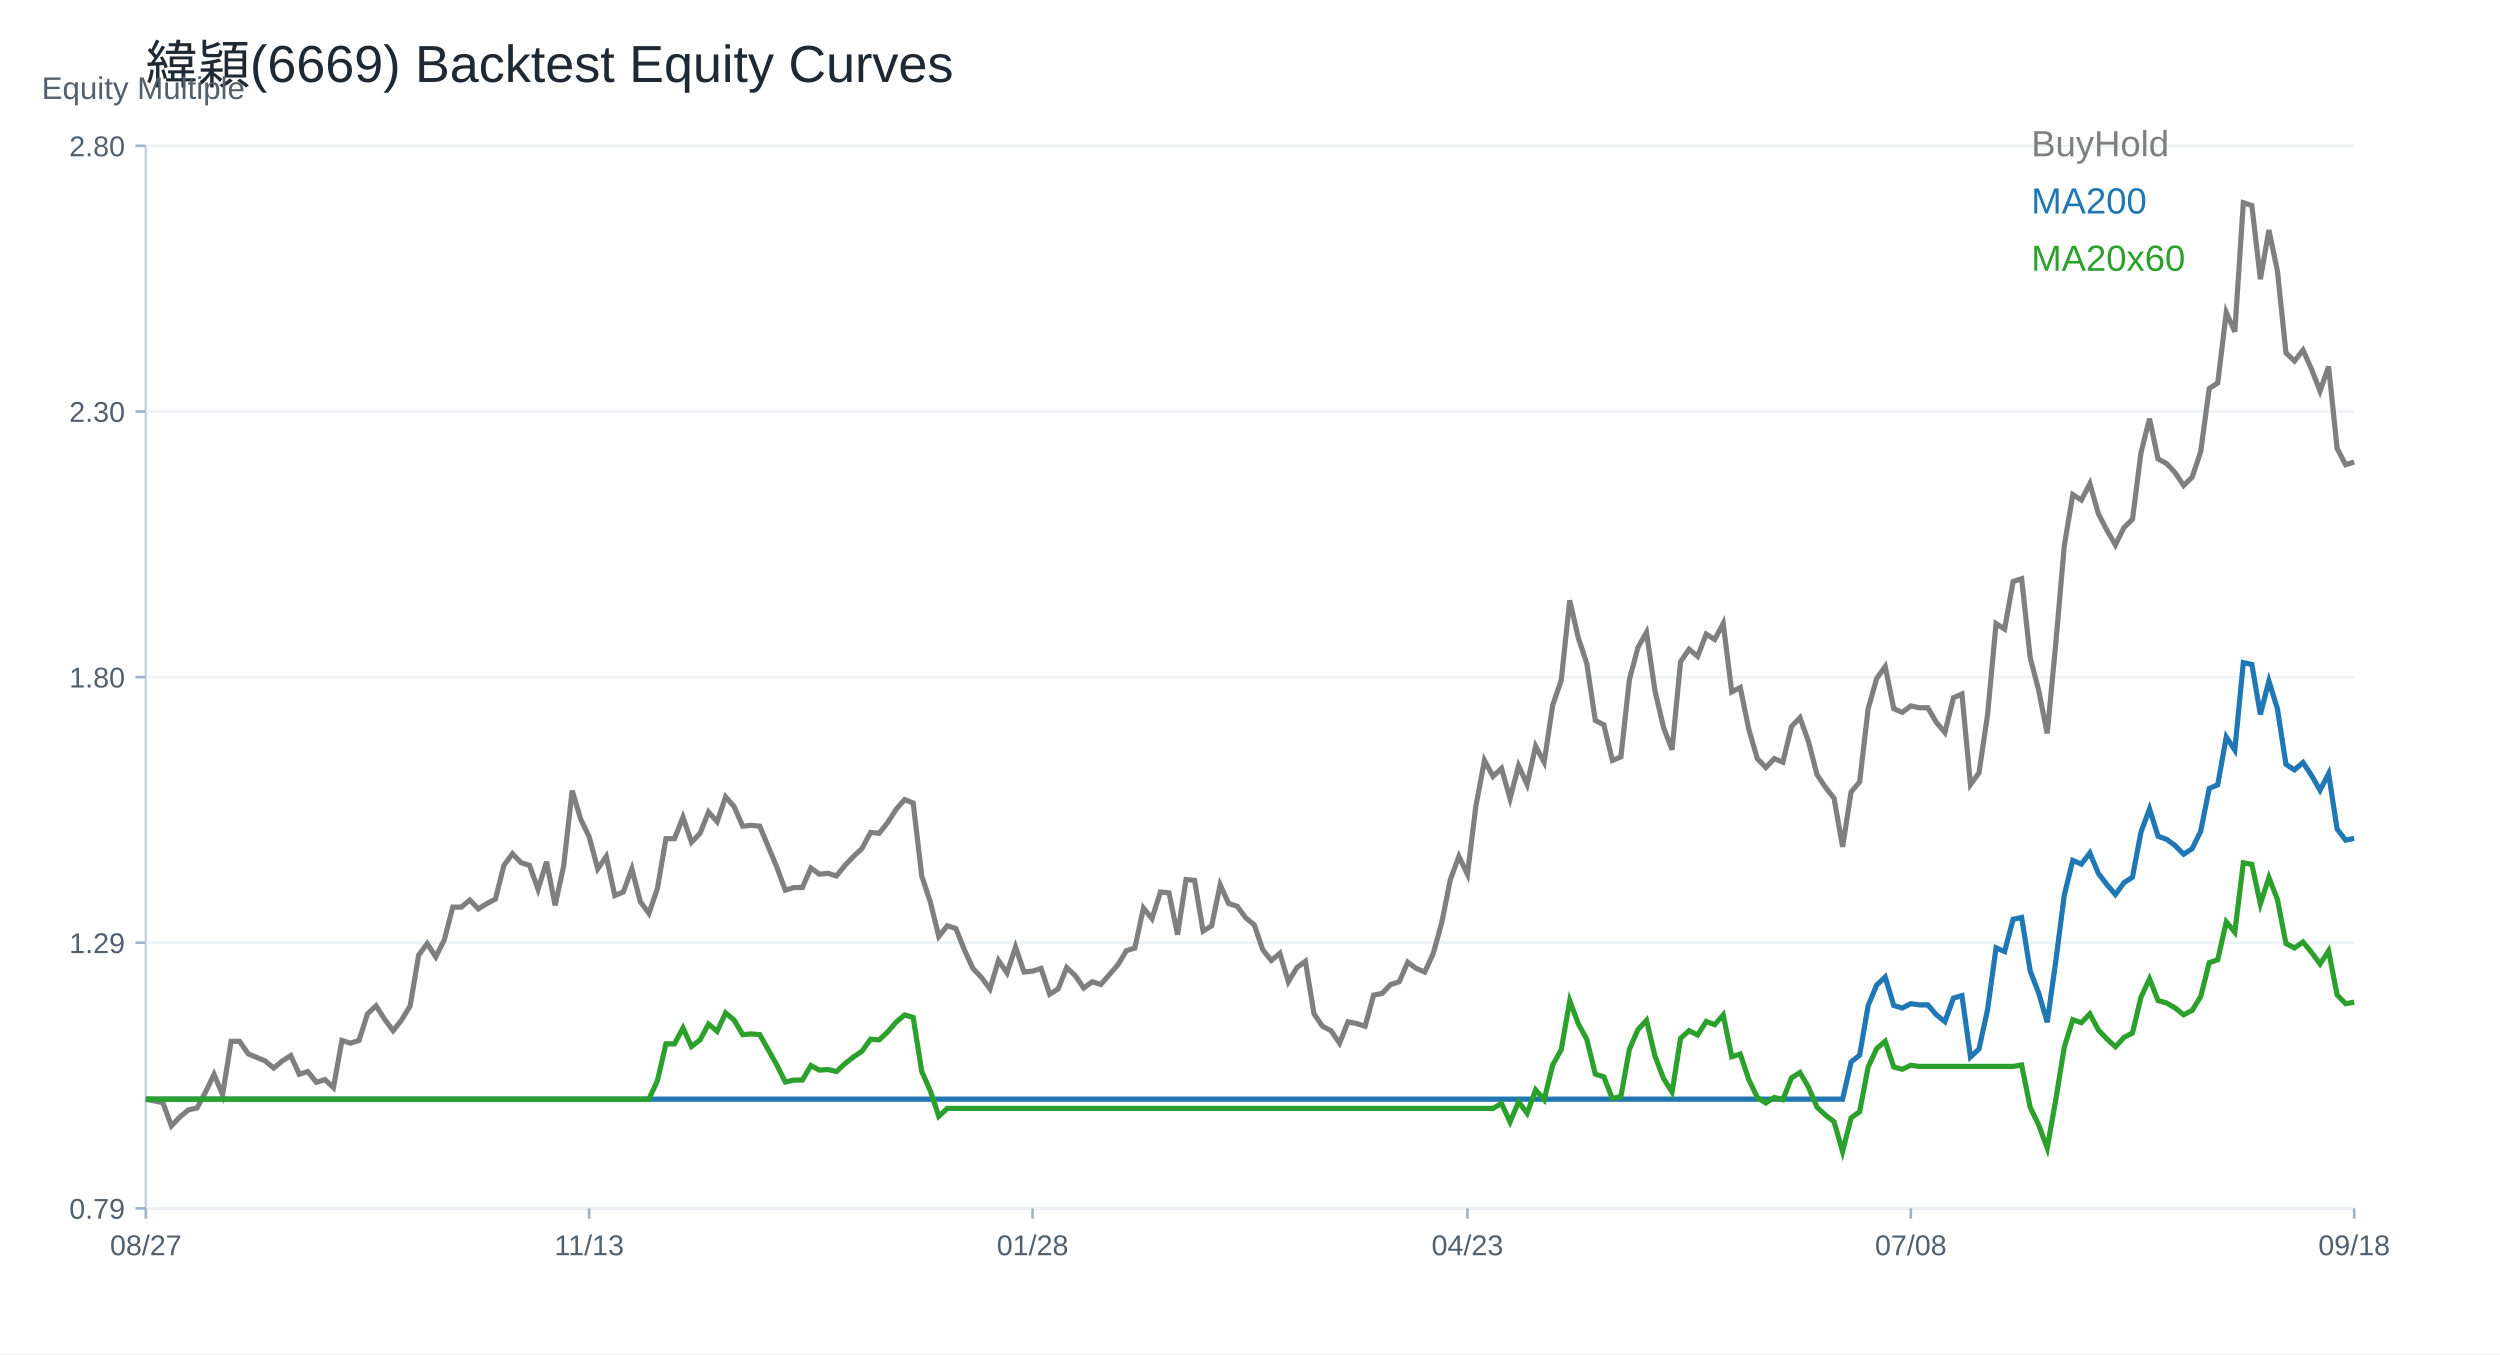
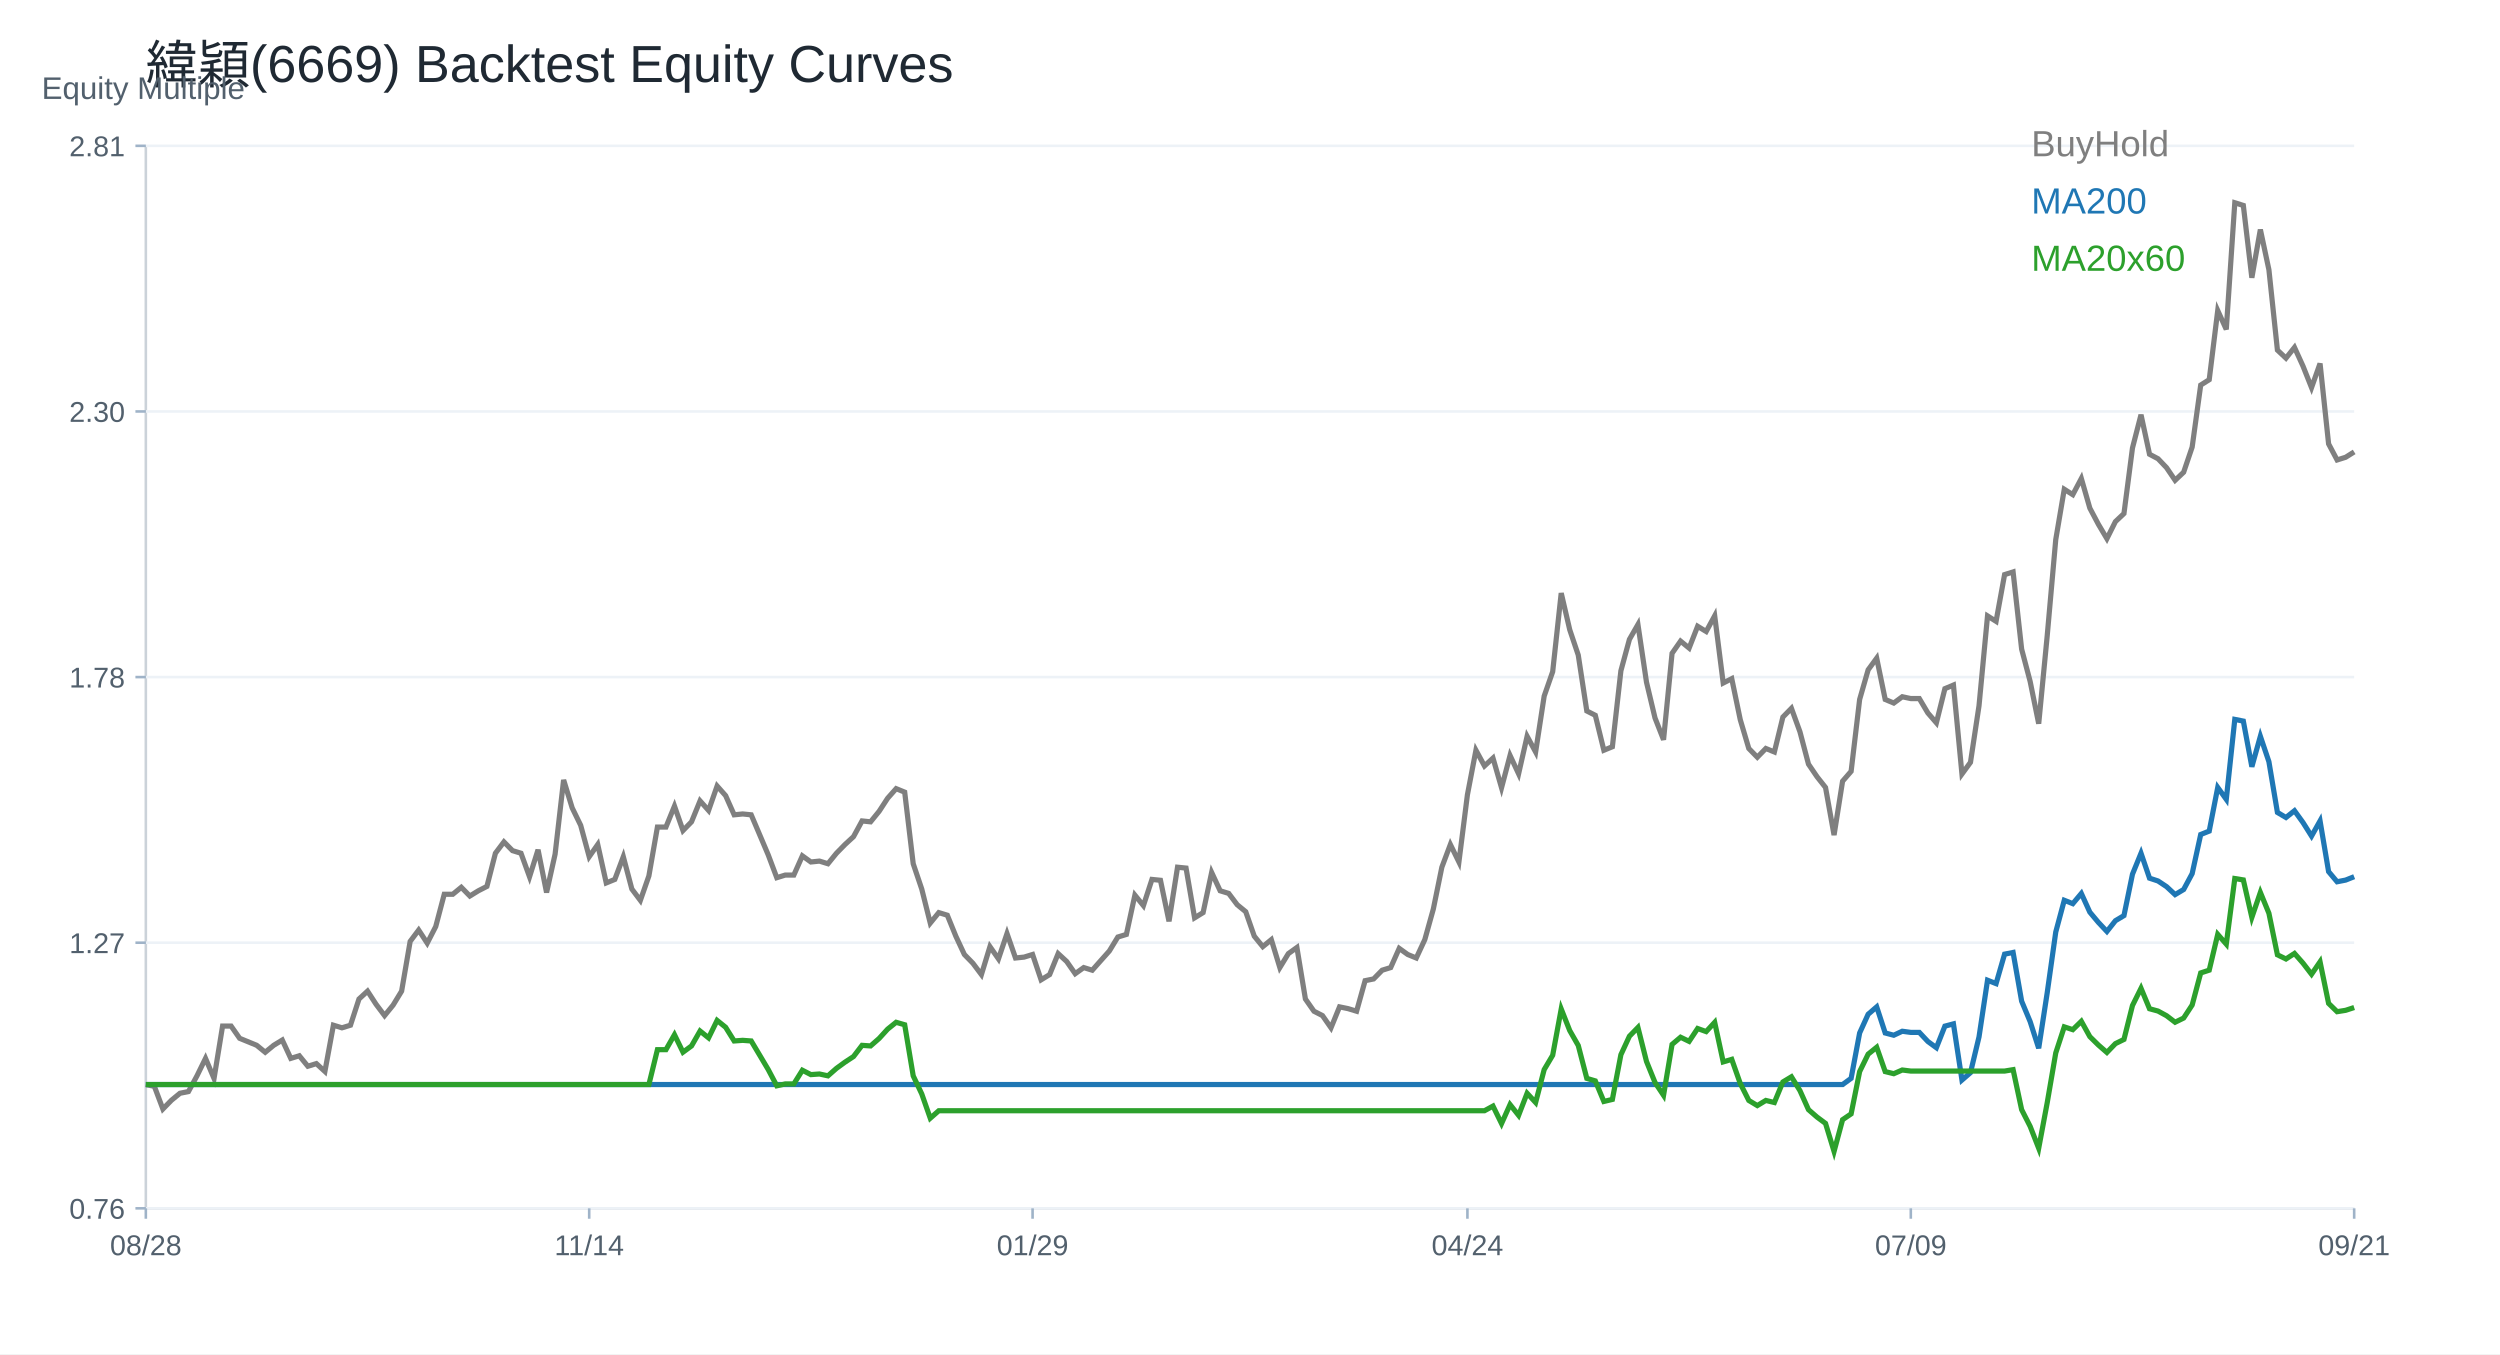
<svg xmlns="http://www.w3.org/2000/svg" width="960" height="520" viewBox="0 0 960 520">
  <rect width="100%" height="100%" fill="white" />
  <text x="56.00" y="32.00" font-size="20" font-family="Arial" fill="#1f2933" text-anchor="start">緯穎(6669) Backtest Equity Curves</text>
  <line x1="56" y1="464" x2="904" y2="464" stroke="#cbd2d9" />
  <line x1="56" y1="56" x2="56" y2="464" stroke="#cbd2d9" />
  <text x="16.00" y="38.00" font-size="12" font-family="Arial" fill="#52606d" text-anchor="start">Equity Multiple</text>
  <line x1="56" y1="464.00" x2="904" y2="464.00" stroke="#edf2f7" />
  <line x1="52" y1="464.00" x2="56" y2="464.00" stroke="#9fb3c8" />
-   <text x="48.00" y="468.00" font-size="11" font-family="Arial" fill="#52606d" text-anchor="end">0.79</text>
+   <text x="48.00" y="468.00" font-size="11" font-family="Arial" fill="#52606d" text-anchor="end">0.76</text>
  <line x1="56" y1="362.00" x2="904" y2="362.00" stroke="#edf2f7" />
  <line x1="52" y1="362.00" x2="56" y2="362.00" stroke="#9fb3c8" />
-   <text x="48.00" y="366.00" font-size="11" font-family="Arial" fill="#52606d" text-anchor="end">1.29</text>
+   <text x="48.00" y="366.00" font-size="11" font-family="Arial" fill="#52606d" text-anchor="end">1.27</text>
  <line x1="56" y1="260.00" x2="904" y2="260.00" stroke="#edf2f7" />
  <line x1="52" y1="260.00" x2="56" y2="260.00" stroke="#9fb3c8" />
-   <text x="48.00" y="264.00" font-size="11" font-family="Arial" fill="#52606d" text-anchor="end">1.80</text>
+   <text x="48.00" y="264.00" font-size="11" font-family="Arial" fill="#52606d" text-anchor="end">1.78</text>
  <line x1="56" y1="158.00" x2="904" y2="158.00" stroke="#edf2f7" />
  <line x1="52" y1="158.00" x2="56" y2="158.00" stroke="#9fb3c8" />
  <text x="48.00" y="162.00" font-size="11" font-family="Arial" fill="#52606d" text-anchor="end">2.30</text>
  <line x1="56" y1="56.00" x2="904" y2="56.00" stroke="#edf2f7" />
  <line x1="52" y1="56.00" x2="56" y2="56.00" stroke="#9fb3c8" />
-   <text x="48.00" y="60.00" font-size="11" font-family="Arial" fill="#52606d" text-anchor="end">2.80</text>
+   <text x="48.00" y="60.00" font-size="11" font-family="Arial" fill="#52606d" text-anchor="end">2.81</text>
  <line x1="56.00" y1="464" x2="56.00" y2="468" stroke="#9fb3c8" />
-   <text x="56.00" y="482.00" font-size="11" font-family="Arial" fill="#52606d" text-anchor="middle">08/27</text>
+   <text x="56.00" y="482.00" font-size="11" font-family="Arial" fill="#52606d" text-anchor="middle">08/28</text>
  <line x1="226.25" y1="464" x2="226.25" y2="468" stroke="#9fb3c8" />
-   <text x="226.25" y="482.00" font-size="11" font-family="Arial" fill="#52606d" text-anchor="middle">11/13</text>
+   <text x="226.25" y="482.00" font-size="11" font-family="Arial" fill="#52606d" text-anchor="middle">11/14</text>
  <line x1="396.51" y1="464" x2="396.51" y2="468" stroke="#9fb3c8" />
-   <text x="396.51" y="482.00" font-size="11" font-family="Arial" fill="#52606d" text-anchor="middle">01/28</text>
+   <text x="396.51" y="482.00" font-size="11" font-family="Arial" fill="#52606d" text-anchor="middle">01/29</text>
  <line x1="563.49" y1="464" x2="563.49" y2="468" stroke="#9fb3c8" />
-   <text x="563.49" y="482.00" font-size="11" font-family="Arial" fill="#52606d" text-anchor="middle">04/23</text>
+   <text x="563.49" y="482.00" font-size="11" font-family="Arial" fill="#52606d" text-anchor="middle">04/24</text>
  <line x1="733.75" y1="464" x2="733.75" y2="468" stroke="#9fb3c8" />
-   <text x="733.75" y="482.00" font-size="11" font-family="Arial" fill="#52606d" text-anchor="middle">07/08</text>
+   <text x="733.75" y="482.00" font-size="11" font-family="Arial" fill="#52606d" text-anchor="middle">07/09</text>
  <line x1="904.00" y1="464" x2="904.00" y2="468" stroke="#9fb3c8" />
-   <text x="904.00" y="482.00" font-size="11" font-family="Arial" fill="#52606d" text-anchor="middle">09/18</text>
-   <polyline fill="none" stroke="#7f7f7f" stroke-width="2" points="56.00,422.08 59.27,422.76 62.55,423.44 65.82,432.32 69.10,428.91 72.37,426.17 75.64,425.49 78.92,419.35 82.19,412.52 85.47,420.37 88.74,399.88 92.02,399.88 95.29,404.66 98.56,406.03 101.84,407.40 105.11,410.13 108.39,407.40 111.66,405.35 114.93,412.52 118.21,411.49 121.48,415.59 124.76,414.57 128.03,417.64 131.31,399.54 134.58,400.57 137.85,399.54 141.13,389.30 144.40,386.23 147.68,391.35 150.95,395.79 154.22,391.69 157.50,386.23 160.77,366.77 164.05,362.33 167.32,367.45 170.59,360.96 173.87,348.33 177.14,348.33 180.42,345.60 183.69,349.01 186.97,346.96 190.24,345.26 193.51,332.28 196.79,327.84 200.06,331.26 203.34,332.28 206.61,341.50 209.88,330.92 213.16,347.65 216.43,332.62 219.71,303.60 222.98,314.53 226.25,321.36 229.53,333.65 232.80,328.87 236.08,343.89 239.35,342.52 242.63,333.65 245.90,346.28 249.17,350.72 252.45,341.16 255.72,322.04 259.00,322.04 262.27,313.84 265.54,323.40 268.82,319.99 272.09,311.80 275.37,315.55 278.64,305.99 281.92,309.75 285.19,317.26 288.46,316.92 291.74,317.26 295.01,325.11 298.29,332.96 301.56,341.84 304.83,340.82 308.11,340.82 311.38,333.31 314.66,335.70 317.93,335.35 321.20,336.38 324.48,332.28 327.75,328.87 331.03,325.79 334.30,319.65 337.58,319.99 340.85,315.89 344.12,310.77 347.40,307.02 350.67,308.38 353.95,336.38 357.22,346.28 360.49,359.60 363.77,355.50 367.04,356.52 370.32,364.72 373.59,371.89 376.86,375.30 380.14,379.74 383.41,368.81 386.69,373.59 389.96,363.69 393.24,373.25 396.51,372.91 399.78,371.89 403.06,381.79 406.33,379.74 409.61,371.55 412.88,374.62 416.15,379.40 419.43,377.01 422.70,378.03 425.98,374.28 429.25,370.52 432.53,365.06 435.80,364.03 439.07,348.67 442.35,352.77 445.62,342.52 448.90,342.87 452.17,358.91 455.44,337.74 458.72,338.09 461.99,357.55 465.27,355.50 468.54,339.79 471.81,346.96 475.09,347.99 478.36,352.43 481.64,355.16 484.91,364.72 488.19,368.81 491.46,366.08 494.73,377.01 498.01,371.55 501.28,369.16 504.56,389.30 507.83,394.08 511.10,395.79 514.38,400.57 517.65,392.37 520.93,393.06 524.20,394.08 527.47,382.13 530.75,381.45 534.02,378.03 537.30,377.01 540.57,369.50 543.85,371.89 547.12,373.25 550.39,366.08 553.67,354.13 556.94,337.74 560.22,328.87 563.49,335.70 566.76,309.41 570.04,291.99 573.31,298.14 576.59,295.07 579.86,306.67 583.14,294.04 586.41,301.21 589.68,286.53 592.96,292.68 596.23,270.82 599.51,261.26 602.78,230.54 606.05,244.88 609.33,254.78 612.60,276.63 615.88,278.34 619.15,291.99 622.42,290.63 625.70,260.92 628.97,248.63 632.25,242.83 635.52,265.36 638.80,279.36 642.07,287.90 645.34,254.09 648.62,249.31 651.89,252.05 655.17,243.51 658.44,245.56 661.71,239.41 664.99,265.70 668.26,264.00 671.54,280.04 674.81,291.31 678.08,294.72 681.36,291.31 684.63,292.68 687.91,279.02 691.18,275.60 694.46,284.78 697.73,297.43 701.00,302.35 704.28,306.56 707.55,325.18 710.83,304.10 714.10,300.24 717.37,272.13 720.65,260.54 723.92,255.97 727.20,272.13 730.47,273.54 733.75,271.08 737.02,271.78 740.29,271.78 743.57,277.40 746.84,281.27 750.12,267.92 753.39,266.51 756.66,301.29 759.94,296.73 763.21,274.59 766.49,239.46 769.76,241.57 773.03,223.30 776.31,222.25 779.58,252.46 782.86,265.11 786.13,281.62 789.41,247.19 792.68,209.60 795.95,189.93 799.23,192.03 802.50,185.71 805.78,197.30 809.05,203.63 812.32,209.25 815.60,202.57 818.87,199.41 822.15,173.77 825.42,160.77 828.69,176.23 831.97,177.98 835.24,181.49 838.52,186.41 841.79,183.25 845.07,173.41 848.34,149.17 851.61,147.07 854.89,120.01 858.16,127.39 861.44,77.86 864.71,78.90 867.98,107.20 871.26,88.34 874.53,104.05 877.81,135.49 881.08,138.63 884.36,134.44 887.63,141.78 890.90,150.16 894.18,140.73 897.45,172.17 900.73,178.45 904.00,177.41" />
+   <text x="904.00" y="482.00" font-size="11" font-family="Arial" fill="#52606d" text-anchor="middle">09/21</text>
+   <polyline fill="none" stroke="#7f7f7f" stroke-width="2" points="56.00,416.47 59.27,417.14 62.55,425.86 65.82,422.51 69.10,419.82 72.37,419.15 75.64,413.12 78.92,406.42 82.19,414.13 85.47,394.01 88.74,394.01 92.02,398.71 95.29,400.05 98.56,401.39 101.84,404.07 105.11,401.39 108.39,399.38 111.66,406.42 114.93,405.41 118.21,409.43 121.48,408.43 124.76,411.44 128.03,393.68 131.31,394.68 134.58,393.68 137.85,383.62 141.13,380.60 144.40,385.63 147.68,389.99 150.95,385.97 154.22,380.60 157.50,361.50 160.77,357.14 164.05,362.17 167.32,355.80 170.59,343.40 173.87,343.40 177.14,340.72 180.42,344.07 183.69,342.06 186.97,340.38 190.24,327.64 193.51,323.29 196.79,326.64 200.06,327.64 203.34,336.69 206.61,326.30 209.88,342.73 213.16,327.98 216.43,299.49 219.71,310.21 222.98,316.92 226.25,328.98 229.53,324.29 232.80,339.04 236.08,337.70 239.35,328.98 242.63,341.39 245.90,345.74 249.17,336.36 252.45,317.59 255.72,317.59 259.00,309.54 262.27,318.93 265.54,315.58 268.82,307.53 272.09,311.22 275.37,301.83 278.64,305.52 281.92,312.89 285.19,312.56 288.46,312.89 291.74,320.60 295.01,328.31 298.29,337.03 301.56,336.02 304.83,336.02 308.11,328.65 311.38,331.00 314.66,330.66 317.93,331.67 321.20,327.64 324.48,324.29 327.75,321.27 331.03,315.24 334.30,315.58 337.58,311.55 340.85,306.53 344.12,302.84 347.40,304.18 350.67,331.67 353.95,341.39 357.22,354.46 360.49,350.44 363.77,351.44 367.04,359.49 370.32,366.53 373.59,369.88 376.86,374.24 380.14,363.51 383.41,368.20 386.69,358.48 389.96,367.87 393.24,367.53 396.51,366.53 399.78,376.25 403.06,374.24 406.33,366.19 409.61,369.21 412.88,373.90 416.15,371.55 419.43,372.56 422.70,368.87 425.98,365.19 429.25,359.82 432.53,358.82 435.80,343.73 439.07,347.76 442.35,337.70 445.62,338.03 448.90,353.79 452.17,333.01 455.44,333.34 458.72,352.45 461.99,350.44 465.27,335.02 468.54,342.06 471.81,343.06 475.09,347.42 478.36,350.10 481.64,359.49 484.91,363.51 488.19,360.83 491.46,371.55 494.73,366.19 498.01,363.84 501.28,383.62 504.56,388.31 507.83,389.99 511.10,394.68 514.38,386.64 517.65,387.31 520.93,388.31 524.20,376.58 527.47,375.91 530.75,372.56 534.02,371.55 537.30,364.18 540.57,366.53 543.85,367.87 547.12,360.83 550.39,349.10 553.67,333.01 556.94,324.29 560.22,331.00 563.49,305.18 566.76,288.09 570.04,294.12 573.31,291.11 576.59,302.50 579.86,290.10 583.14,297.14 586.41,282.73 589.68,288.76 592.96,267.31 596.23,257.92 599.51,227.75 602.78,241.83 606.05,251.55 609.33,273.01 612.60,274.68 615.88,288.09 619.15,286.75 622.42,257.59 625.70,245.52 628.97,239.82 632.25,261.94 635.52,275.69 638.80,284.07 642.07,250.88 645.34,246.19 648.62,248.87 651.89,240.49 655.17,242.50 658.44,236.47 661.71,262.28 664.99,260.60 668.26,276.36 671.54,287.42 674.81,290.77 678.08,287.42 681.36,288.76 684.63,275.35 687.91,272.00 691.18,281.01 694.46,293.43 697.73,298.25 701.00,302.39 704.28,320.67 707.55,299.98 710.83,296.19 714.10,268.59 717.37,257.21 720.65,252.73 723.92,268.59 727.20,269.97 730.47,267.56 733.75,268.25 737.02,268.25 740.29,273.77 743.57,277.56 746.84,264.45 750.12,263.07 753.39,297.22 756.66,292.74 759.94,271.01 763.21,236.52 766.49,238.59 769.76,220.65 773.03,219.62 776.31,249.28 779.58,261.69 782.86,277.90 786.13,244.10 789.41,207.20 792.68,187.88 795.95,189.95 799.23,183.74 802.50,195.13 805.78,201.33 809.05,206.85 812.32,200.30 815.60,197.20 818.87,172.02 822.15,159.26 825.42,174.43 828.69,176.16 831.97,179.61 835.24,184.43 838.52,181.33 841.79,171.67 845.07,147.87 848.34,145.80 851.61,119.25 854.89,126.49 858.16,77.86 861.44,78.89 864.71,106.66 867.98,88.14 871.26,103.58 874.53,134.44 877.81,137.53 881.08,133.41 884.36,140.61 887.63,148.84 890.90,139.58 894.18,170.45 897.45,176.62 900.73,175.59 904.00,173.53" />
  <text x="780.00" y="60.00" font-size="14" font-family="Arial" fill="#7f7f7f" text-anchor="start">BuyHold</text>
-   <polyline fill="none" stroke="#1f77b4" stroke-width="2" points="56.00,422.08 59.27,422.08 62.55,422.08 65.82,422.08 69.10,422.08 72.37,422.08 75.64,422.08 78.92,422.08 82.19,422.08 85.47,422.08 88.74,422.08 92.02,422.08 95.29,422.08 98.56,422.08 101.84,422.08 105.11,422.08 108.39,422.08 111.66,422.08 114.93,422.08 118.21,422.08 121.48,422.08 124.76,422.08 128.03,422.08 131.31,422.08 134.58,422.08 137.85,422.08 141.13,422.08 144.40,422.08 147.68,422.08 150.95,422.08 154.22,422.08 157.50,422.08 160.77,422.08 164.05,422.08 167.32,422.08 170.59,422.08 173.87,422.08 177.14,422.08 180.42,422.08 183.69,422.08 186.97,422.08 190.24,422.08 193.51,422.08 196.79,422.08 200.06,422.08 203.34,422.08 206.61,422.08 209.88,422.08 213.16,422.08 216.43,422.08 219.71,422.08 222.98,422.08 226.25,422.08 229.53,422.08 232.80,422.08 236.08,422.08 239.35,422.08 242.63,422.08 245.90,422.08 249.17,422.08 252.45,422.08 255.72,422.08 259.00,422.08 262.27,422.08 265.54,422.08 268.82,422.08 272.09,422.08 275.37,422.08 278.64,422.08 281.92,422.08 285.19,422.08 288.46,422.08 291.74,422.08 295.01,422.08 298.29,422.08 301.56,422.08 304.83,422.08 308.11,422.08 311.38,422.08 314.66,422.08 317.93,422.08 321.20,422.08 324.48,422.08 327.75,422.08 331.03,422.08 334.30,422.08 337.58,422.08 340.85,422.08 344.12,422.08 347.40,422.08 350.67,422.08 353.95,422.08 357.22,422.08 360.49,422.08 363.77,422.08 367.04,422.08 370.32,422.08 373.59,422.08 376.86,422.08 380.14,422.08 383.41,422.08 386.69,422.08 389.96,422.08 393.24,422.08 396.51,422.08 399.78,422.08 403.06,422.08 406.33,422.08 409.61,422.08 412.88,422.08 416.15,422.08 419.43,422.08 422.70,422.08 425.98,422.08 429.25,422.08 432.53,422.08 435.80,422.08 439.07,422.08 442.35,422.08 445.62,422.08 448.90,422.08 452.17,422.08 455.44,422.08 458.72,422.08 461.99,422.08 465.27,422.08 468.54,422.08 471.81,422.08 475.09,422.08 478.36,422.08 481.64,422.08 484.91,422.08 488.19,422.08 491.46,422.08 494.73,422.08 498.01,422.08 501.28,422.08 504.56,422.08 507.83,422.08 511.10,422.08 514.38,422.08 517.65,422.08 520.93,422.08 524.20,422.08 527.47,422.08 530.75,422.08 534.02,422.08 537.30,422.08 540.57,422.08 543.85,422.08 547.12,422.08 550.39,422.08 553.67,422.08 556.94,422.08 560.22,422.08 563.49,422.08 566.76,422.08 570.04,422.08 573.31,422.08 576.59,422.08 579.86,422.08 583.14,422.08 586.41,422.08 589.68,422.08 592.96,422.08 596.23,422.08 599.51,422.08 602.78,422.08 606.05,422.08 609.33,422.08 612.60,422.08 615.88,422.08 619.15,422.08 622.42,422.08 625.70,422.08 628.97,422.08 632.25,422.08 635.52,422.08 638.80,422.08 642.07,422.08 645.34,422.08 648.62,422.08 651.89,422.08 655.17,422.08 658.44,422.08 661.71,422.08 664.99,422.08 668.26,422.08 671.54,422.08 674.81,422.08 678.08,422.08 681.36,422.08 684.63,422.08 687.91,422.08 691.18,422.08 694.46,422.08 697.73,422.08 701.00,422.08 704.28,422.08 707.55,422.08 710.83,407.79 714.10,405.17 717.37,386.12 720.65,378.26 723.92,375.17 727.20,386.12 730.47,387.07 733.75,385.41 737.02,385.88 740.29,385.88 743.57,389.69 746.84,392.31 750.12,383.26 753.39,382.31 756.66,405.88 759.94,402.79 763.21,387.79 766.49,363.97 769.76,365.40 773.03,353.02 776.31,352.31 779.58,372.79 782.86,381.36 786.13,392.55 789.41,369.21 792.68,343.73 795.95,330.40 799.23,331.83 802.50,327.54 805.78,335.40 809.05,339.69 812.32,343.50 815.60,338.97 818.87,336.83 822.15,319.45 825.42,310.64 828.69,321.11 831.97,322.30 835.24,324.69 838.52,328.02 841.79,325.88 845.07,319.21 848.34,302.78 851.61,301.35 854.89,283.01 858.16,288.01 861.44,254.44 864.71,255.15 867.98,274.33 871.26,261.54 874.53,272.20 877.81,293.50 881.08,295.63 884.36,292.79 887.63,297.77 890.90,303.45 894.18,297.05 897.45,318.36 900.73,322.62 904.00,321.91" />
+   <polyline fill="none" stroke="#1f77b4" stroke-width="2" points="56.00,416.47 59.27,416.47 62.55,416.47 65.82,416.47 69.10,416.47 72.37,416.47 75.64,416.47 78.92,416.47 82.19,416.47 85.47,416.47 88.74,416.47 92.02,416.47 95.29,416.47 98.56,416.47 101.84,416.47 105.11,416.47 108.39,416.47 111.66,416.47 114.93,416.47 118.21,416.47 121.48,416.47 124.76,416.47 128.03,416.47 131.31,416.47 134.58,416.47 137.85,416.47 141.13,416.47 144.40,416.47 147.68,416.47 150.95,416.47 154.22,416.47 157.50,416.47 160.77,416.47 164.05,416.47 167.32,416.47 170.59,416.47 173.87,416.47 177.14,416.47 180.42,416.47 183.69,416.47 186.97,416.47 190.24,416.47 193.51,416.47 196.79,416.47 200.06,416.47 203.34,416.47 206.61,416.47 209.88,416.47 213.16,416.47 216.43,416.47 219.71,416.47 222.98,416.47 226.25,416.47 229.53,416.47 232.80,416.47 236.08,416.47 239.35,416.47 242.63,416.47 245.90,416.47 249.17,416.47 252.45,416.47 255.72,416.47 259.00,416.47 262.27,416.47 265.54,416.47 268.82,416.47 272.09,416.47 275.37,416.47 278.64,416.47 281.92,416.47 285.19,416.47 288.46,416.47 291.74,416.47 295.01,416.47 298.29,416.47 301.56,416.47 304.83,416.47 308.11,416.47 311.38,416.47 314.66,416.47 317.93,416.47 321.20,416.47 324.48,416.47 327.75,416.47 331.03,416.47 334.30,416.47 337.58,416.47 340.85,416.47 344.12,416.47 347.40,416.47 350.67,416.47 353.95,416.47 357.22,416.47 360.49,416.47 363.77,416.47 367.04,416.47 370.32,416.47 373.59,416.47 376.86,416.47 380.14,416.47 383.41,416.47 386.69,416.47 389.96,416.47 393.24,416.47 396.51,416.47 399.78,416.47 403.06,416.47 406.33,416.47 409.61,416.47 412.88,416.47 416.15,416.47 419.43,416.47 422.70,416.47 425.98,416.47 429.25,416.47 432.53,416.47 435.80,416.47 439.07,416.47 442.35,416.47 445.62,416.47 448.90,416.47 452.17,416.47 455.44,416.47 458.72,416.47 461.99,416.47 465.27,416.47 468.54,416.47 471.81,416.47 475.09,416.47 478.36,416.47 481.64,416.47 484.91,416.47 488.19,416.47 491.46,416.47 494.73,416.47 498.01,416.47 501.28,416.47 504.56,416.47 507.83,416.47 511.10,416.47 514.38,416.47 517.65,416.47 520.93,416.47 524.20,416.47 527.47,416.47 530.75,416.47 534.02,416.47 537.30,416.47 540.57,416.47 543.85,416.47 547.12,416.47 550.39,416.47 553.67,416.47 556.94,416.47 560.22,416.47 563.49,416.47 566.76,416.47 570.04,416.47 573.31,416.47 576.59,416.47 579.86,416.47 583.14,416.47 586.41,416.47 589.68,416.47 592.96,416.47 596.23,416.47 599.51,416.47 602.78,416.47 606.05,416.47 609.33,416.47 612.60,416.47 615.88,416.47 619.15,416.47 622.42,416.47 625.70,416.47 628.97,416.47 632.25,416.47 635.52,416.47 638.80,416.47 642.07,416.47 645.34,416.47 648.62,416.47 651.89,416.47 655.17,416.47 658.44,416.47 661.71,416.47 664.99,416.47 668.26,416.47 671.54,416.47 674.81,416.47 678.08,416.47 681.36,416.47 684.63,416.47 687.91,416.47 691.18,416.47 694.46,416.47 697.73,416.47 701.00,416.47 704.28,416.47 707.55,416.47 710.83,414.08 714.10,396.66 717.37,389.47 720.65,386.64 723.92,396.66 727.20,397.53 730.47,396.00 733.75,396.44 737.02,396.44 740.29,399.92 743.57,402.32 746.84,394.04 750.12,393.17 753.39,414.73 756.66,411.90 759.94,398.18 763.21,376.41 766.49,377.71 769.76,366.39 773.03,365.74 776.31,384.46 779.58,392.30 782.86,402.54 786.13,381.20 789.41,357.90 792.68,345.71 795.95,347.01 799.23,343.09 802.50,350.28 805.78,354.20 809.05,357.68 812.32,353.55 815.60,351.59 818.87,335.69 822.15,327.64 825.42,337.22 828.69,338.30 831.97,340.48 835.24,343.53 838.52,341.57 841.79,335.47 845.07,320.45 848.34,319.14 851.61,302.38 854.89,306.95 858.16,276.25 861.44,276.90 864.71,294.43 867.98,282.74 871.26,292.49 874.53,311.97 877.81,313.92 881.08,311.32 884.36,315.87 887.63,321.06 890.90,315.22 894.18,334.70 897.45,338.60 900.73,337.95 904.00,336.65" />
  <text x="780.00" y="82.00" font-size="14" font-family="Arial" fill="#1f77b4" text-anchor="start">MA200</text>
-   <polyline fill="none" stroke="#2ca02c" stroke-width="2" points="56.00,422.08 59.27,422.08 62.55,422.08 65.82,422.08 69.10,422.08 72.37,422.08 75.64,422.08 78.92,422.08 82.19,422.08 85.47,422.08 88.74,422.08 92.02,422.08 95.29,422.08 98.56,422.08 101.84,422.08 105.11,422.08 108.39,422.08 111.66,422.08 114.93,422.08 118.21,422.08 121.48,422.08 124.76,422.08 128.03,422.08 131.31,422.08 134.58,422.08 137.85,422.08 141.13,422.08 144.40,422.08 147.68,422.08 150.95,422.08 154.22,422.08 157.50,422.08 160.77,422.08 164.05,422.08 167.32,422.08 170.59,422.08 173.87,422.08 177.14,422.08 180.42,422.08 183.69,422.08 186.97,422.08 190.24,422.08 193.51,422.08 196.79,422.08 200.06,422.08 203.34,422.08 206.61,422.08 209.88,422.08 213.16,422.08 216.43,422.08 219.71,422.08 222.98,422.08 226.25,422.08 229.53,422.08 232.80,422.08 236.08,422.08 239.35,422.08 242.63,422.08 245.90,422.08 249.17,422.08 252.45,415.00 255.72,400.83 259.00,400.83 262.27,394.76 265.54,401.85 268.82,399.32 272.09,393.25 275.37,396.03 278.64,388.95 281.92,391.73 285.19,397.29 288.46,397.04 291.74,397.29 295.01,403.11 298.29,408.93 301.56,415.50 304.83,414.74 308.11,414.74 311.38,409.18 314.66,410.95 317.93,410.70 321.20,411.46 324.48,408.42 327.75,405.89 331.03,403.62 334.30,399.06 337.58,399.32 340.85,396.28 344.12,392.49 347.40,389.71 350.67,390.72 353.95,411.46 357.22,418.79 360.49,428.65 363.77,425.62 367.04,425.62 370.32,425.62 373.59,425.62 376.86,425.62 380.14,425.62 383.41,425.62 386.69,425.62 389.96,425.62 393.24,425.62 396.51,425.62 399.78,425.62 403.06,425.62 406.33,425.62 409.61,425.62 412.88,425.62 416.15,425.62 419.43,425.62 422.70,425.62 425.98,425.62 429.25,425.62 432.53,425.62 435.80,425.62 439.07,425.62 442.35,425.62 445.62,425.62 448.90,425.62 452.17,425.62 455.44,425.62 458.72,425.62 461.99,425.62 465.27,425.62 468.54,425.62 471.81,425.62 475.09,425.62 478.36,425.62 481.64,425.62 484.91,425.62 488.19,425.62 491.46,425.62 494.73,425.62 498.01,425.62 501.28,425.62 504.56,425.62 507.83,425.62 511.10,425.62 514.38,425.62 517.65,425.62 520.93,425.62 524.20,425.62 527.47,425.62 530.75,425.62 534.02,425.62 537.30,425.62 540.57,425.62 543.85,425.62 547.12,425.62 550.39,425.62 553.67,425.62 556.94,425.62 560.22,425.62 563.49,425.62 566.76,425.62 570.04,425.62 573.31,425.62 576.59,423.74 579.86,430.83 583.14,423.11 586.41,427.49 589.68,418.52 592.96,422.28 596.23,408.93 599.51,403.08 602.78,384.31 606.05,393.07 609.33,399.12 612.60,412.47 615.88,413.52 619.15,421.86 622.42,421.03 625.70,402.88 628.97,395.36 632.25,391.82 635.52,405.59 638.80,414.14 642.07,419.36 645.34,398.70 648.62,395.78 651.89,397.45 655.17,392.24 658.44,393.49 661.71,389.73 664.99,405.80 668.26,404.75 671.54,414.56 674.81,421.44 678.08,423.53 681.36,421.44 684.63,422.28 687.91,413.93 691.18,411.85 694.46,417.45 697.73,425.18 701.00,428.19 704.28,430.76 707.55,442.14 710.83,429.26 714.10,426.90 717.37,409.73 720.65,402.64 723.92,399.85 727.20,409.73 730.47,410.59 733.75,409.08 737.02,409.51 740.29,409.51 743.57,409.51 746.84,409.51 750.12,409.51 753.39,409.51 756.66,409.51 759.94,409.51 763.21,409.51 766.49,409.51 769.76,409.51 773.03,409.51 776.31,408.95 779.58,425.18 782.86,431.98 786.13,440.86 789.41,422.35 792.68,402.15 795.95,391.57 799.23,392.71 802.50,389.31 805.78,395.54 809.05,398.94 812.32,401.96 815.60,398.37 818.87,396.67 822.15,382.89 825.42,375.90 828.69,384.21 831.97,385.15 835.24,387.04 838.52,389.68 841.79,387.99 845.07,382.70 848.34,369.67 851.61,368.54 854.89,354.00 858.16,357.96 861.44,331.34 864.71,331.90 867.98,347.11 871.26,336.97 874.53,345.42 877.81,362.31 881.08,364.00 884.36,361.75 887.63,365.69 890.90,370.20 894.18,365.13 897.45,382.03 900.73,385.41 904.00,384.84" />
+   <polyline fill="none" stroke="#2ca02c" stroke-width="2" points="56.00,416.47 59.27,416.47 62.55,416.47 65.82,416.47 69.10,416.47 72.37,416.47 75.64,416.47 78.92,416.47 82.19,416.47 85.47,416.47 88.74,416.47 92.02,416.47 95.29,416.47 98.56,416.47 101.84,416.47 105.11,416.47 108.39,416.47 111.66,416.47 114.93,416.47 118.21,416.47 121.48,416.47 124.76,416.47 128.03,416.47 131.31,416.47 134.58,416.47 137.85,416.47 141.13,416.47 144.40,416.47 147.68,416.47 150.95,416.47 154.22,416.47 157.50,416.47 160.77,416.47 164.05,416.47 167.32,416.47 170.59,416.47 173.87,416.47 177.14,416.47 180.42,416.47 183.69,416.47 186.97,416.47 190.24,416.47 193.51,416.47 196.79,416.47 200.06,416.47 203.34,416.47 206.61,416.47 209.88,416.47 213.16,416.47 216.43,416.47 219.71,416.47 222.98,416.47 226.25,416.47 229.53,416.47 232.80,416.47 236.08,416.47 239.35,416.47 242.63,416.47 245.90,416.47 249.17,416.47 252.45,403.08 255.72,403.08 259.00,397.34 262.27,404.04 265.54,401.64 268.82,395.91 272.09,398.54 275.37,391.84 278.64,394.47 281.92,399.73 285.19,399.49 288.46,399.73 291.74,405.23 295.01,410.73 298.29,416.95 301.56,416.23 304.83,416.23 308.11,410.97 311.38,412.65 314.66,412.41 317.93,413.12 321.20,410.25 324.48,407.86 327.75,405.71 331.03,401.41 334.30,401.64 337.58,398.77 340.85,395.19 344.12,392.56 347.40,393.51 350.67,413.12 353.95,420.06 357.22,429.39 360.49,426.52 363.77,426.52 367.04,426.52 370.32,426.52 373.59,426.52 376.86,426.52 380.14,426.52 383.41,426.52 386.69,426.52 389.96,426.52 393.24,426.52 396.51,426.52 399.78,426.52 403.06,426.52 406.33,426.52 409.61,426.52 412.88,426.52 416.15,426.52 419.43,426.52 422.70,426.52 425.98,426.52 429.25,426.52 432.53,426.52 435.80,426.52 439.07,426.52 442.35,426.52 445.62,426.52 448.90,426.52 452.17,426.52 455.44,426.52 458.72,426.52 461.99,426.52 465.27,426.52 468.54,426.52 471.81,426.52 475.09,426.52 478.36,426.52 481.64,426.52 484.91,426.52 488.19,426.52 491.46,426.52 494.73,426.52 498.01,426.52 501.28,426.52 504.56,426.52 507.83,426.52 511.10,426.52 514.38,426.52 517.65,426.52 520.93,426.52 524.20,426.52 527.47,426.52 530.75,426.52 534.02,426.52 537.30,426.52 540.57,426.52 543.85,426.52 547.12,426.52 550.39,426.52 553.67,426.52 556.94,426.52 560.22,426.52 563.49,426.52 566.76,426.52 570.04,426.52 573.31,424.74 576.59,431.45 579.86,424.15 583.14,428.29 586.41,419.81 589.68,423.36 592.96,410.73 596.23,405.21 599.51,387.45 602.78,395.74 606.05,401.46 609.33,414.09 612.60,415.07 615.88,422.96 619.15,422.18 622.42,405.01 625.70,397.91 628.97,394.55 632.25,407.58 635.52,415.66 638.80,420.60 642.07,401.06 645.34,398.30 648.62,399.88 651.89,394.95 655.17,396.13 658.44,392.58 661.71,407.77 664.99,406.79 668.26,416.06 671.54,422.57 674.81,424.54 678.08,422.57 681.36,423.36 684.63,415.47 687.91,413.49 691.18,418.80 694.46,426.11 697.73,428.95 701.00,431.38 704.28,442.14 707.55,429.96 710.83,427.73 714.10,411.49 717.37,404.79 720.65,402.15 723.92,411.49 727.20,412.30 730.47,410.88 733.75,411.29 737.02,411.29 740.29,411.29 743.57,411.29 746.84,411.29 750.12,411.29 753.39,411.29 756.66,411.29 759.94,411.29 763.21,411.29 766.49,411.29 769.76,411.29 773.03,410.75 776.31,426.11 779.58,432.53 782.86,440.93 786.13,423.43 789.41,404.32 792.68,394.32 795.95,395.39 799.23,392.18 802.50,398.07 805.78,401.29 809.05,404.14 812.32,400.75 815.60,399.14 818.87,386.11 822.15,379.50 825.42,387.36 828.69,388.25 831.97,390.04 835.24,392.54 838.52,390.93 841.79,385.93 845.07,373.61 848.34,372.54 851.61,358.79 854.89,362.54 858.16,337.36 861.44,337.89 864.71,352.27 867.98,342.69 871.26,350.68 874.53,366.65 877.81,368.25 881.08,366.12 884.36,369.85 887.63,374.11 890.90,369.32 894.18,385.30 897.45,388.49 900.73,387.96 904.00,386.89" />
  <text x="780.00" y="104.00" font-size="14" font-family="Arial" fill="#2ca02c" text-anchor="start">MA20x60</text>
</svg>
